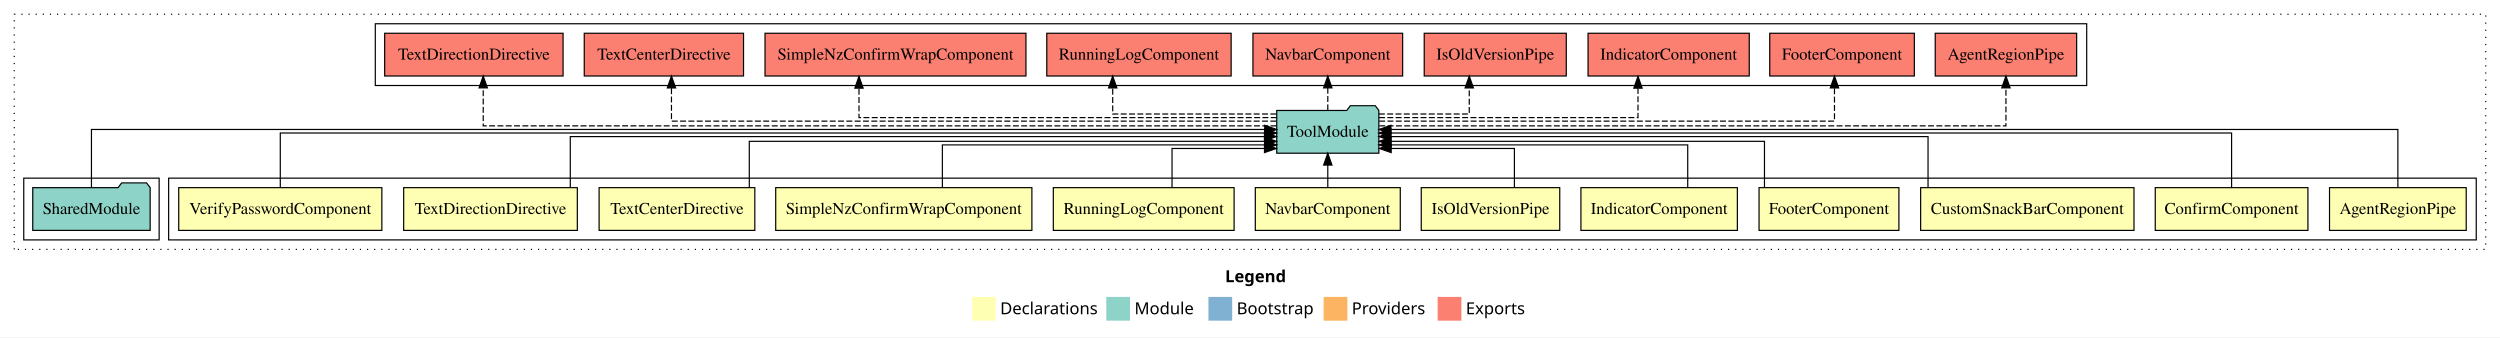
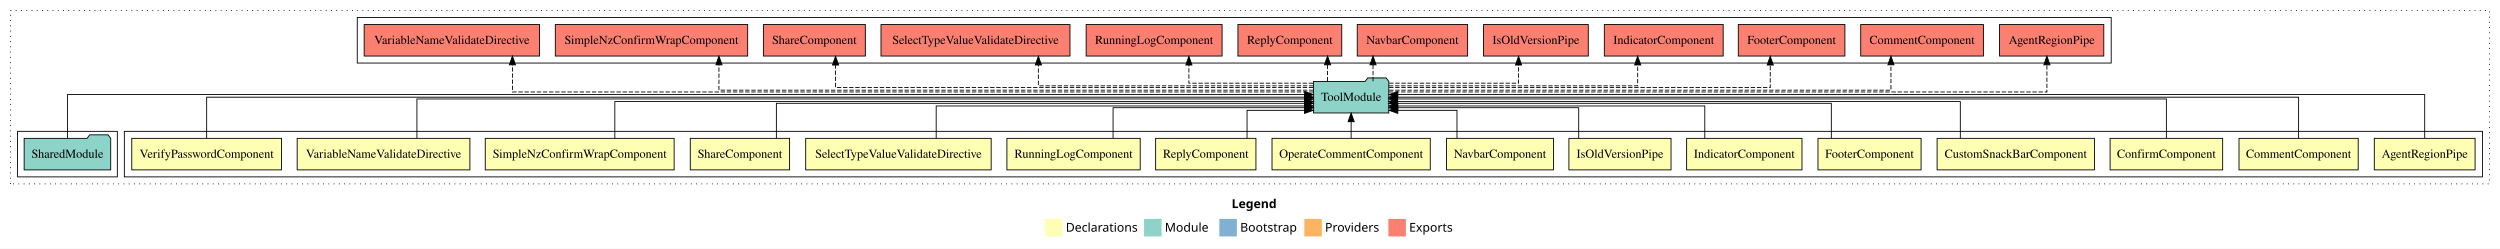
- <svg xmlns="http://www.w3.org/2000/svg" width="2105pt" height="284pt" viewBox="0.00 0.00 2105.00 284.00">
+ <svg xmlns="http://www.w3.org/2000/svg" width="2855pt" height="284pt" viewBox="0.00 0.00 2855.00 284.00">
  <g id="graph0" class="graph" transform="scale(1 1) rotate(0) translate(4 280)">
-     <polygon fill="#ffffff" stroke="transparent" points="-4,4 -4,-280 2101,-280 2101,4 -4,4" />
-     <text text-anchor="start" x="1027.509" y="-42.4" font-family="sans-serif" font-weight="bold" font-size="14.00" fill="#000000">Legend</text>
-     <polygon fill="#ffffb3" stroke="transparent" points="814.5,-10 814.5,-30 834.5,-30 834.5,-10 814.5,-10" />
-     <text text-anchor="start" x="838.129" y="-15.4" font-family="sans-serif" font-size="14.00" fill="#000000">  Declarations</text>
-     <polygon fill="#8dd3c7" stroke="transparent" points="927.5,-10 927.5,-30 947.5,-30 947.5,-10 927.5,-10" />
-     <text text-anchor="start" x="951.225" y="-15.4" font-family="sans-serif" font-size="14.00" fill="#000000">  Module</text>
-     <polygon fill="#80b1d3" stroke="transparent" points="1013.5,-10 1013.5,-30 1033.5,-30 1033.5,-10 1013.5,-10" />
-     <text text-anchor="start" x="1037.281" y="-15.4" font-family="sans-serif" font-size="14.00" fill="#000000">  Bootstrap</text>
-     <polygon fill="#fdb462" stroke="transparent" points="1110.5,-10 1110.5,-30 1130.5,-30 1130.5,-10 1110.5,-10" />
-     <text text-anchor="start" x="1134.173" y="-15.4" font-family="sans-serif" font-size="14.00" fill="#000000">  Providers</text>
-     <polygon fill="#fb8072" stroke="transparent" points="1206.5,-10 1206.5,-30 1226.5,-30 1226.5,-10 1206.5,-10" />
-     <text text-anchor="start" x="1230.226" y="-15.4" font-family="sans-serif" font-size="14.00" fill="#000000">  Exports</text>
+     <polygon fill="#ffffff" stroke="transparent" points="-4,4 -4,-280 2851,-280 2851,4 -4,4" />
+     <text text-anchor="start" x="1402.509" y="-42.4" font-family="sans-serif" font-weight="bold" font-size="14.00" fill="#000000">Legend</text>
+     <polygon fill="#ffffb3" stroke="transparent" points="1189.5,-10 1189.5,-30 1209.5,-30 1209.5,-10 1189.5,-10" />
+     <text text-anchor="start" x="1213.129" y="-15.4" font-family="sans-serif" font-size="14.00" fill="#000000">  Declarations</text>
+     <polygon fill="#8dd3c7" stroke="transparent" points="1302.5,-10 1302.5,-30 1322.5,-30 1322.5,-10 1302.5,-10" />
+     <text text-anchor="start" x="1326.225" y="-15.4" font-family="sans-serif" font-size="14.00" fill="#000000">  Module</text>
+     <polygon fill="#80b1d3" stroke="transparent" points="1388.5,-10 1388.5,-30 1408.5,-30 1408.5,-10 1388.5,-10" />
+     <text text-anchor="start" x="1412.281" y="-15.4" font-family="sans-serif" font-size="14.00" fill="#000000">  Bootstrap</text>
+     <polygon fill="#fdb462" stroke="transparent" points="1485.5,-10 1485.5,-30 1505.5,-30 1505.5,-10 1485.5,-10" />
+     <text text-anchor="start" x="1509.173" y="-15.4" font-family="sans-serif" font-size="14.00" fill="#000000">  Providers</text>
+     <polygon fill="#fb8072" stroke="transparent" points="1581.5,-10 1581.5,-30 1601.5,-30 1601.5,-10 1581.5,-10" />
+     <text text-anchor="start" x="1605.226" y="-15.4" font-family="sans-serif" font-size="14.00" fill="#000000">  Exports</text>
    <g id="clust1" class="cluster">
-       <polygon fill="none" stroke="#000000" stroke-dasharray="1,5" points="8,-70 8,-268 2089,-268 2089,-70 8,-70" />
+       <polygon fill="none" stroke="#000000" stroke-dasharray="1,5" points="8,-70 8,-268 2839,-268 2839,-70 8,-70" />
    </g>
    <g id="clust2" class="cluster">
-       <polygon fill="none" stroke="#000000" points="138,-78 138,-130 2081,-130 2081,-78 138,-78" />
-     </g>
-     <g id="clust15" class="cluster">
+       <polygon fill="none" stroke="#000000" points="138,-78 138,-130 2831,-130 2831,-78 138,-78" />
+     </g>
+     <g id="clust19" class="cluster">
      <polygon fill="none" stroke="#000000" points="16,-78 16,-130 130,-130 130,-78 16,-78" />
    </g>
-     <g id="clust16" class="cluster">
-       <polygon fill="none" stroke="#000000" points="312,-208 312,-260 1753,-260 1753,-208 312,-208" />
+     <g id="clust20" class="cluster">
+       <polygon fill="none" stroke="#000000" points="404,-208 404,-260 2407,-260 2407,-208 404,-208" />
    </g>
    <g id="node1" class="node">
-       <polygon fill="#ffffb3" stroke="#000000" points="2072.542,-122 1957.458,-122 1957.458,-86 2072.542,-86 2072.542,-122" />
-       <text text-anchor="middle" x="2015" y="-99.8" font-family="Times,serif" font-size="14.00" fill="#000000">AgentRegionPipe</text>
+       <polygon fill="#ffffb3" stroke="#000000" points="2822.542,-122 2707.458,-122 2707.458,-86 2822.542,-86 2822.542,-122" />
+       <text text-anchor="middle" x="2765" y="-99.8" font-family="Times,serif" font-size="14.00" fill="#000000">AgentRegionPipe</text>
+     </g>
+     <g id="node17" class="node">
+       <polygon fill="#8dd3c7" stroke="#000000" points="1581.993,-187 1578.993,-191 1557.993,-191 1554.993,-187 1496.007,-187 1496.007,-151 1581.993,-151 1581.993,-187" />
+       <text text-anchor="middle" x="1539" y="-164.8" font-family="Times,serif" font-size="14.00" fill="#000000">ToolModule</text>
+     </g>
+     <g id="edge1" class="edge">
+       <path fill="none" stroke="#000000" d="M2765,-122.223C2765,-142.365 2765,-172 2765,-172 2765,-172 1592.274,-172 1592.274,-172" />
+       <polygon fill="#000000" stroke="#000000" points="1592.274,-168.5 1582.274,-172 1592.274,-175.5 1592.274,-168.5" />
+     </g>
+     <g id="node2" class="node">
+       <polygon fill="#ffffb3" stroke="#000000" points="2689.056,-122 2552.944,-122 2552.944,-86 2689.056,-86 2689.056,-122" />
+       <text text-anchor="middle" x="2621" y="-99.8" font-family="Times,serif" font-size="14.00" fill="#000000">CommentComponent</text>
+     </g>
+     <g id="edge2" class="edge">
+       <path fill="none" stroke="#000000" d="M2621,-122.106C2621,-141.339 2621,-169 2621,-169 2621,-169 1592.083,-169 1592.083,-169" />
+       <polygon fill="#000000" stroke="#000000" points="1592.083,-165.5 1582.083,-169 1592.083,-172.5 1592.083,-165.5" />
+     </g>
+     <g id="node3" class="node">
+       <polygon fill="#ffffb3" stroke="#000000" points="2534.272,-122 2405.728,-122 2405.728,-86 2534.272,-86 2534.272,-122" />
+       <text text-anchor="middle" x="2470" y="-99.8" font-family="Times,serif" font-size="14.00" fill="#000000">ConfirmComponent</text>
+     </g>
+     <g id="edge3" class="edge">
+       <path fill="none" stroke="#000000" d="M2470,-122.222C2470,-140.828 2470,-167 2470,-167 2470,-167 1592.037,-167 1592.037,-167" />
+       <polygon fill="#000000" stroke="#000000" points="1592.037,-163.5 1582.037,-167 1592.037,-170.5 1592.037,-163.5" />
+     </g>
+     <g id="node4" class="node">
+       <polygon fill="#ffffb3" stroke="#000000" points="2387.819,-122 2208.181,-122 2208.181,-86 2387.819,-86 2387.819,-122" />
+       <text text-anchor="middle" x="2298" y="-99.8" font-family="Times,serif" font-size="14.00" fill="#000000">CustomSnackBarComponent</text>
+     </g>
+     <g id="edge4" class="edge">
+       <path fill="none" stroke="#000000" d="M2234.684,-122.002C2234.684,-139.675 2234.684,-164 2234.684,-164 2234.684,-164 1591.993,-164 1591.993,-164" />
+       <polygon fill="#000000" stroke="#000000" points="1591.993,-160.5 1581.993,-164 1591.993,-167.5 1591.993,-160.5" />
+     </g>
+     <g id="node5" class="node">
+       <polygon fill="#ffffb3" stroke="#000000" points="2189.881,-122 2072.119,-122 2072.119,-86 2189.881,-86 2189.881,-122" />
+       <text text-anchor="middle" x="2131" y="-99.8" font-family="Times,serif" font-size="14.00" fill="#000000">FooterComponent</text>
+     </g>
+     <g id="edge5" class="edge">
+       <path fill="none" stroke="#000000" d="M2087.375,-122.034C2087.375,-139.06 2087.375,-162 2087.375,-162 2087.375,-162 1592.03,-162 1592.03,-162" />
+       <polygon fill="#000000" stroke="#000000" points="1592.03,-158.5 1582.03,-162 1592.03,-165.5 1592.03,-158.5" />
+     </g>
+     <g id="node6" class="node">
+       <polygon fill="#ffffb3" stroke="#000000" points="2053.864,-122 1922.136,-122 1922.136,-86 2053.864,-86 2053.864,-122" />
+       <text text-anchor="middle" x="1988" y="-99.8" font-family="Times,serif" font-size="14.00" fill="#000000">IndicatorComponent</text>
+     </g>
+     <g id="edge6" class="edge">
+       <path fill="none" stroke="#000000" d="M1942.875,-122.009C1942.875,-138.049 1942.875,-159 1942.875,-159 1942.875,-159 1592.222,-159 1592.222,-159" />
+       <polygon fill="#000000" stroke="#000000" points="1592.222,-155.5 1582.222,-159 1592.222,-162.5 1592.222,-155.5" />
+     </g>
+     <g id="node7" class="node">
+       <polygon fill="#ffffb3" stroke="#000000" points="1904.308,-122 1787.692,-122 1787.692,-86 1904.308,-86 1904.308,-122" />
+       <text text-anchor="middle" x="1846" y="-99.8" font-family="Times,serif" font-size="14.00" fill="#000000">IsOldVersionPipe</text>
+     </g>
+     <g id="edge7" class="edge">
+       <path fill="none" stroke="#000000" d="M1798.875,-122.24C1798.875,-137.571 1798.875,-157 1798.875,-157 1798.875,-157 1592.205,-157 1592.205,-157" />
+       <polygon fill="#000000" stroke="#000000" points="1592.205,-153.5 1582.205,-157 1592.205,-160.5 1592.205,-153.5" />
+     </g>
+     <g id="node8" class="node">
+       <polygon fill="#ffffb3" stroke="#000000" points="1770.03,-122 1647.97,-122 1647.97,-86 1770.03,-86 1770.03,-122" />
+       <text text-anchor="middle" x="1709" y="-99.8" font-family="Times,serif" font-size="14.00" fill="#000000">NavbarComponent</text>
+     </g>
+     <g id="edge8" class="edge">
+       <path fill="none" stroke="#000000" d="M1659.875,-122.051C1659.875,-136.373 1659.875,-154 1659.875,-154 1659.875,-154 1592.297,-154 1592.297,-154" />
+       <polygon fill="#000000" stroke="#000000" points="1592.297,-150.5 1582.297,-154 1592.297,-157.5 1592.297,-150.5" />
+     </g>
+     <g id="node9" class="node">
+       <polygon fill="#ffffb3" stroke="#000000" points="1629.357,-122 1448.643,-122 1448.643,-86 1629.357,-86 1629.357,-122" />
+       <text text-anchor="middle" x="1539" y="-99.8" font-family="Times,serif" font-size="14.00" fill="#000000">OperateCommentComponent</text>
+     </g>
+     <g id="edge9" class="edge">
+       <path fill="none" stroke="#000000" d="M1539,-122.106C1539,-122.106 1539,-140.991 1539,-140.991" />
+       <polygon fill="#000000" stroke="#000000" points="1535.5,-140.991 1539,-150.991 1542.5,-140.991 1535.5,-140.991" />
+     </g>
+     <g id="node10" class="node">
+       <polygon fill="#ffffb3" stroke="#000000" points="1430.274,-122 1315.726,-122 1315.726,-86 1430.274,-86 1430.274,-122" />
+       <text text-anchor="middle" x="1373" y="-99.8" font-family="Times,serif" font-size="14.00" fill="#000000">ReplyComponent</text>
+     </g>
+     <g id="edge10" class="edge">
+       <path fill="none" stroke="#000000" d="M1420.125,-122.051C1420.125,-136.373 1420.125,-154 1420.125,-154 1420.125,-154 1485.747,-154 1485.747,-154" />
+       <polygon fill="#000000" stroke="#000000" points="1485.747,-157.5 1495.747,-154 1485.747,-150.5 1485.747,-157.5" />
+     </g>
+     <g id="node11" class="node">
+       <polygon fill="#ffffb3" stroke="#000000" points="1298.112,-122 1145.888,-122 1145.888,-86 1298.112,-86 1298.112,-122" />
+       <text text-anchor="middle" x="1222" y="-99.8" font-family="Times,serif" font-size="14.00" fill="#000000">RunningLogComponent</text>
+     </g>
+     <g id="edge11" class="edge">
+       <path fill="none" stroke="#000000" d="M1267.125,-122.24C1267.125,-137.571 1267.125,-157 1267.125,-157 1267.125,-157 1485.921,-157 1485.921,-157" />
+       <polygon fill="#000000" stroke="#000000" points="1485.921,-160.5 1495.921,-157 1485.921,-153.5 1485.921,-160.5" />
+     </g>
+     <g id="node12" class="node">
+       <polygon fill="#ffffb3" stroke="#000000" points="1127.906,-122 916.094,-122 916.094,-86 1127.906,-86 1127.906,-122" />
+       <text text-anchor="middle" x="1022" y="-99.8" font-family="Times,serif" font-size="14.00" fill="#000000">SelectTypeValueValidateDirective</text>
+     </g>
+     <g id="edge12" class="edge">
+       <path fill="none" stroke="#000000" d="M1065.125,-122.009C1065.125,-138.049 1065.125,-159 1065.125,-159 1065.125,-159 1485.69,-159 1485.69,-159" />
+       <polygon fill="#000000" stroke="#000000" points="1485.691,-162.5 1495.69,-159 1485.69,-155.5 1485.691,-162.5" />
    </g>
    <g id="node13" class="node">
-       <polygon fill="#8dd3c7" stroke="#000000" points="1156.993,-187 1153.993,-191 1132.993,-191 1129.993,-187 1071.007,-187 1071.007,-151 1156.993,-151 1156.993,-187" />
-       <text text-anchor="middle" x="1114" y="-164.8" font-family="Times,serif" font-size="14.00" fill="#000000">ToolModule</text>
-     </g>
-     <g id="edge1" class="edge">
-       <path fill="none" stroke="#000000" d="M2015,-122.308C2015,-142.145 2015,-171 2015,-171 2015,-171 1167.154,-171 1167.154,-171" />
-       <polygon fill="#000000" stroke="#000000" points="1167.154,-167.5 1157.154,-171 1167.153,-174.5 1167.154,-167.5" />
-     </g>
-     <g id="node2" class="node">
-       <polygon fill="#ffffb3" stroke="#000000" points="1939.272,-122 1810.728,-122 1810.728,-86 1939.272,-86 1939.272,-122" />
-       <text text-anchor="middle" x="1875" y="-99.8" font-family="Times,serif" font-size="14.00" fill="#000000">ConfirmComponent</text>
-     </g>
-     <g id="edge2" class="edge">
-       <path fill="none" stroke="#000000" d="M1875,-122.169C1875,-141.09 1875,-168 1875,-168 1875,-168 1167.095,-168 1167.095,-168" />
-       <polygon fill="#000000" stroke="#000000" points="1167.095,-164.5 1157.095,-168 1167.095,-171.5 1167.095,-164.5" />
-     </g>
-     <g id="node3" class="node">
-       <polygon fill="#ffffb3" stroke="#000000" points="1792.819,-122 1613.181,-122 1613.181,-86 1792.819,-86 1792.819,-122" />
-       <text text-anchor="middle" x="1703" y="-99.8" font-family="Times,serif" font-size="14.00" fill="#000000">CustomSnackBarComponent</text>
-     </g>
-     <g id="edge3" class="edge">
-       <path fill="none" stroke="#000000" d="M1619.41,-122.302C1619.41,-140.27 1619.41,-165 1619.41,-165 1619.41,-165 1167.091,-165 1167.091,-165" />
-       <polygon fill="#000000" stroke="#000000" points="1167.091,-161.5 1157.091,-165 1167.091,-168.5 1167.091,-161.5" />
-     </g>
-     <g id="node4" class="node">
-       <polygon fill="#ffffb3" stroke="#000000" points="1594.881,-122 1477.119,-122 1477.119,-86 1594.881,-86 1594.881,-122" />
-       <text text-anchor="middle" x="1536" y="-99.8" font-family="Times,serif" font-size="14.00" fill="#000000">FooterComponent</text>
-     </g>
-     <g id="edge4" class="edge">
-       <path fill="none" stroke="#000000" d="M1481.685,-122.035C1481.685,-138.734 1481.685,-161 1481.685,-161 1481.685,-161 1167.259,-161 1167.259,-161" />
-       <polygon fill="#000000" stroke="#000000" points="1167.259,-157.5 1157.259,-161 1167.259,-164.5 1167.259,-157.5" />
-     </g>
-     <g id="node5" class="node">
-       <polygon fill="#ffffb3" stroke="#000000" points="1458.864,-122 1327.136,-122 1327.136,-86 1458.864,-86 1458.864,-122" />
-       <text text-anchor="middle" x="1393" y="-99.8" font-family="Times,serif" font-size="14.00" fill="#000000">IndicatorComponent</text>
-     </g>
-     <g id="edge5" class="edge">
-       <path fill="none" stroke="#000000" d="M1417.061,-122.282C1417.061,-137.948 1417.061,-158 1417.061,-158 1417.061,-158 1167.099,-158 1167.099,-158" />
-       <polygon fill="#000000" stroke="#000000" points="1167.099,-154.5 1157.099,-158 1167.099,-161.5 1167.099,-154.5" />
-     </g>
-     <g id="node6" class="node">
-       <polygon fill="#ffffb3" stroke="#000000" points="1309.308,-122 1192.692,-122 1192.692,-86 1309.308,-86 1309.308,-122" />
-       <text text-anchor="middle" x="1251" y="-99.8" font-family="Times,serif" font-size="14.00" fill="#000000">IsOldVersionPipe</text>
-     </g>
-     <g id="edge6" class="edge">
-       <path fill="none" stroke="#000000" d="M1271.134,-122.124C1271.134,-136.783 1271.134,-155 1271.134,-155 1271.134,-155 1167.354,-155 1167.354,-155" />
-       <polygon fill="#000000" stroke="#000000" points="1167.354,-151.5 1157.354,-155 1167.354,-158.5 1167.354,-151.5" />
-     </g>
-     <g id="node7" class="node">
-       <polygon fill="#ffffb3" stroke="#000000" points="1175.03,-122 1052.97,-122 1052.97,-86 1175.03,-86 1175.03,-122" />
-       <text text-anchor="middle" x="1114" y="-99.8" font-family="Times,serif" font-size="14.00" fill="#000000">NavbarComponent</text>
-     </g>
-     <g id="edge7" class="edge">
-       <path fill="none" stroke="#000000" d="M1114,-122.106C1114,-122.106 1114,-140.991 1114,-140.991" />
-       <polygon fill="#000000" stroke="#000000" points="1110.5,-140.991 1114,-150.991 1117.5,-140.991 1110.5,-140.991" />
-     </g>
-     <g id="node8" class="node">
-       <polygon fill="#ffffb3" stroke="#000000" points="1035.112,-122 882.888,-122 882.888,-86 1035.112,-86 1035.112,-122" />
-       <text text-anchor="middle" x="959" y="-99.8" font-family="Times,serif" font-size="14.00" fill="#000000">RunningLogComponent</text>
-     </g>
-     <g id="edge8" class="edge">
-       <path fill="none" stroke="#000000" d="M982.852,-122.124C982.852,-136.783 982.852,-155 982.852,-155 982.852,-155 1060.694,-155 1060.694,-155" />
-       <polygon fill="#000000" stroke="#000000" points="1060.694,-158.5 1070.694,-155 1060.694,-151.5 1060.694,-158.5" />
-     </g>
-     <g id="node9" class="node">
-       <polygon fill="#ffffb3" stroke="#000000" points="864.851,-122 649.149,-122 649.149,-86 864.851,-86 864.851,-122" />
-       <text text-anchor="middle" x="757" y="-99.8" font-family="Times,serif" font-size="14.00" fill="#000000">SimpleNzConfirmWrapComponent</text>
-     </g>
-     <g id="edge9" class="edge">
-       <path fill="none" stroke="#000000" d="M789.475,-122.282C789.475,-137.948 789.475,-158 789.475,-158 789.475,-158 1060.906,-158 1060.906,-158" />
-       <polygon fill="#000000" stroke="#000000" points="1060.906,-161.5 1070.906,-158 1060.906,-154.5 1060.906,-161.5" />
-     </g>
-     <g id="node10" class="node">
-       <polygon fill="#ffffb3" stroke="#000000" points="631.558,-122 500.442,-122 500.442,-86 631.558,-86 631.558,-122" />
-       <text text-anchor="middle" x="566" y="-99.8" font-family="Times,serif" font-size="14.00" fill="#000000">TextCenterDirective</text>
-     </g>
-     <g id="edge10" class="edge">
-       <path fill="none" stroke="#000000" d="M626.904,-122.035C626.904,-138.734 626.904,-161 626.904,-161 626.904,-161 1060.774,-161 1060.774,-161" />
-       <polygon fill="#000000" stroke="#000000" points="1060.774,-164.5 1070.774,-161 1060.773,-157.5 1060.774,-164.5" />
-     </g>
-     <g id="node11" class="node">
-       <polygon fill="#ffffb3" stroke="#000000" points="482.109,-122 335.891,-122 335.891,-86 482.109,-86 482.109,-122" />
-       <text text-anchor="middle" x="409" y="-99.8" font-family="Times,serif" font-size="14.00" fill="#000000">TextDirectionDirective</text>
-     </g>
-     <g id="edge11" class="edge">
-       <path fill="none" stroke="#000000" d="M476.179,-122.302C476.179,-140.27 476.179,-165 476.179,-165 476.179,-165 1060.661,-165 1060.661,-165" />
-       <polygon fill="#000000" stroke="#000000" points="1060.661,-168.5 1070.661,-165 1060.661,-161.5 1060.661,-168.5" />
-     </g>
-     <g id="node12" class="node">
+       <polygon fill="#ffffb3" stroke="#000000" points="897.705,-122 784.295,-122 784.295,-86 897.705,-86 897.705,-122" />
+       <text text-anchor="middle" x="841" y="-99.8" font-family="Times,serif" font-size="14.00" fill="#000000">ShareComponent</text>
+     </g>
+     <g id="edge13" class="edge">
+       <path fill="none" stroke="#000000" d="M882.625,-122.034C882.625,-139.06 882.625,-162 882.625,-162 882.625,-162 1485.933,-162 1485.933,-162" />
+       <polygon fill="#000000" stroke="#000000" points="1485.933,-165.5 1495.933,-162 1485.933,-158.5 1485.933,-165.5" />
+     </g>
+     <g id="node14" class="node">
+       <polygon fill="#ffffb3" stroke="#000000" points="765.851,-122 550.149,-122 550.149,-86 765.851,-86 765.851,-122" />
+       <text text-anchor="middle" x="658" y="-99.8" font-family="Times,serif" font-size="14.00" fill="#000000">SimpleNzConfirmWrapComponent</text>
+     </g>
+     <g id="edge14" class="edge">
+       <path fill="none" stroke="#000000" d="M698.125,-122.002C698.125,-139.675 698.125,-164 698.125,-164 698.125,-164 1485.854,-164 1485.854,-164" />
+       <polygon fill="#000000" stroke="#000000" points="1485.854,-167.5 1495.854,-164 1485.854,-160.5 1485.854,-167.5" />
+     </g>
+     <g id="node15" class="node">
+       <polygon fill="#ffffb3" stroke="#000000" points="532.624,-122 335.376,-122 335.376,-86 532.624,-86 532.624,-122" />
+       <text text-anchor="middle" x="434" y="-99.8" font-family="Times,serif" font-size="14.00" fill="#000000">VariableNameValidateDirective</text>
+     </g>
+     <g id="edge15" class="edge">
+       <path fill="none" stroke="#000000" d="M472.125,-122.222C472.125,-140.828 472.125,-167 472.125,-167 472.125,-167 1485.856,-167 1485.856,-167" />
+       <polygon fill="#000000" stroke="#000000" points="1485.856,-170.5 1495.856,-167 1485.856,-163.5 1485.856,-170.5" />
+     </g>
+     <g id="node16" class="node">
      <polygon fill="#ffffb3" stroke="#000000" points="317.52,-122 146.48,-122 146.48,-86 317.52,-86 317.52,-122" />
      <text text-anchor="middle" x="232" y="-99.8" font-family="Times,serif" font-size="14.00" fill="#000000">VerifyPasswordComponent</text>
    </g>
-     <g id="edge12" class="edge">
-       <path fill="none" stroke="#000000" d="M232,-122.169C232,-141.09 232,-168 232,-168 232,-168 1060.862,-168 1060.862,-168" />
-       <polygon fill="#000000" stroke="#000000" points="1060.862,-171.5 1070.862,-168 1060.862,-164.5 1060.862,-171.5" />
-     </g>
-     <g id="node15" class="node">
-       <polygon fill="#fb8072" stroke="#000000" points="1744.541,-252 1625.459,-252 1625.459,-216 1744.541,-216 1744.541,-252" />
-       <text text-anchor="middle" x="1685" y="-229.8" font-family="Times,serif" font-size="14.00" fill="#000000">AgentRegionPipe </text>
-     </g>
-     <g id="edge14" class="edge">
-       <path fill="none" stroke="#000000" stroke-dasharray="5,2" d="M1157.387,-174C1290.638,-174 1685,-174 1685,-174 1685,-174 1685,-205.998 1685,-205.998" />
-       <polygon fill="#000000" stroke="#000000" points="1681.5,-205.998 1685,-215.998 1688.5,-205.998 1681.5,-205.998" />
-     </g>
-     <g id="node16" class="node">
-       <polygon fill="#fb8072" stroke="#000000" points="1607.881,-252 1486.119,-252 1486.119,-216 1607.881,-216 1607.881,-252" />
-       <text text-anchor="middle" x="1547" y="-229.8" font-family="Times,serif" font-size="14.00" fill="#000000">FooterComponent </text>
-     </g>
-     <g id="edge15" class="edge">
-       <path fill="none" stroke="#000000" stroke-dasharray="5,2" d="M1157.255,-178C1265.715,-178 1540.625,-178 1540.625,-178 1540.625,-178 1540.625,-205.973 1540.625,-205.973" />
-       <polygon fill="#000000" stroke="#000000" points="1537.125,-205.973 1540.625,-215.973 1544.125,-205.973 1537.125,-205.973" />
-     </g>
-     <g id="node17" class="node">
-       <polygon fill="#fb8072" stroke="#000000" points="1468.864,-252 1333.136,-252 1333.136,-216 1468.864,-216 1468.864,-252" />
-       <text text-anchor="middle" x="1401" y="-229.8" font-family="Times,serif" font-size="14.00" fill="#000000">IndicatorComponent </text>
-     </g>
    <g id="edge16" class="edge">
-       <path fill="none" stroke="#000000" stroke-dasharray="5,2" d="M1157.13,-181C1231.315,-181 1375.189,-181 1375.189,-181 1375.189,-181 1375.189,-205.76 1375.189,-205.76" />
-       <polygon fill="#000000" stroke="#000000" points="1371.689,-205.76 1375.189,-215.76 1378.689,-205.76 1371.689,-205.76" />
+       <path fill="none" stroke="#000000" d="M232,-122.106C232,-141.339 232,-169 232,-169 232,-169 1485.886,-169 1485.886,-169" />
+       <polygon fill="#000000" stroke="#000000" points="1485.886,-172.5 1495.886,-169 1485.886,-165.5 1485.886,-172.5" />
+     </g>
+     <g id="node19" class="node">
+       <polygon fill="#fb8072" stroke="#000000" points="2398.541,-252 2279.459,-252 2279.459,-216 2398.541,-216 2398.541,-252" />
+       <text text-anchor="middle" x="2339" y="-229.8" font-family="Times,serif" font-size="14.00" fill="#000000">AgentRegionPipe </text>
+     </g>
+     <g id="edge18" class="edge">
+       <path fill="none" stroke="#000000" stroke-dasharray="5,2" d="M1582.001,-175C1747.426,-175 2333.569,-175 2333.569,-175 2333.569,-175 2333.569,-205.977 2333.569,-205.977" />
+       <polygon fill="#000000" stroke="#000000" points="2330.069,-205.977 2333.569,-215.977 2337.069,-205.977 2330.069,-205.977" />
+     </g>
+     <g id="node20" class="node">
+       <polygon fill="#fb8072" stroke="#000000" points="2261.055,-252 2120.945,-252 2120.945,-216 2261.055,-216 2261.055,-252" />
+       <text text-anchor="middle" x="2191" y="-229.8" font-family="Times,serif" font-size="14.00" fill="#000000">CommentComponent </text>
+     </g>
+     <g id="edge19" class="edge">
+       <path fill="none" stroke="#000000" stroke-dasharray="5,2" d="M1582.348,-177C1722.667,-177 2155.456,-177 2155.456,-177 2155.456,-177 2155.456,-205.965 2155.456,-205.965" />
+       <polygon fill="#000000" stroke="#000000" points="2151.956,-205.965 2155.456,-215.965 2158.956,-205.965 2151.956,-205.965" />
+     </g>
+     <g id="node21" class="node">
+       <polygon fill="#fb8072" stroke="#000000" points="2102.881,-252 1981.119,-252 1981.119,-216 2102.881,-216 2102.881,-252" />
+       <text text-anchor="middle" x="2042" y="-229.8" font-family="Times,serif" font-size="14.00" fill="#000000">FooterComponent </text>
+     </g>
+     <g id="edge20" class="edge">
+       <path fill="none" stroke="#000000" stroke-dasharray="5,2" d="M1582.319,-180C1700.135,-180 2017.621,-180 2017.621,-180 2017.621,-180 2017.621,-205.718 2017.621,-205.718" />
+       <polygon fill="#000000" stroke="#000000" points="2014.121,-205.718 2017.621,-215.718 2021.121,-205.718 2014.121,-205.718" />
+     </g>
+     <g id="node22" class="node">
+       <polygon fill="#fb8072" stroke="#000000" points="1963.864,-252 1828.136,-252 1828.136,-216 1963.864,-216 1963.864,-252" />
+       <text text-anchor="middle" x="1896" y="-229.8" font-family="Times,serif" font-size="14.00" fill="#000000">IndicatorComponent </text>
+     </g>
+     <g id="edge21" class="edge">
+       <path fill="none" stroke="#000000" stroke-dasharray="5,2" d="M1582.117,-182C1670.976,-182 1866.236,-182 1866.236,-182 1866.236,-182 1866.236,-205.813 1866.236,-205.813" />
+       <polygon fill="#000000" stroke="#000000" points="1862.736,-205.813 1866.236,-215.813 1869.736,-205.813 1862.736,-205.813" />
+     </g>
+     <g id="node23" class="node">
+       <polygon fill="#fb8072" stroke="#000000" points="1809.807,-252 1690.193,-252 1690.193,-216 1809.807,-216 1809.807,-252" />
+       <text text-anchor="middle" x="1750" y="-229.8" font-family="Times,serif" font-size="14.00" fill="#000000">IsOldVersionPipe </text>
+     </g>
+     <g id="edge22" class="edge">
+       <path fill="none" stroke="#000000" stroke-dasharray="5,2" d="M1582.382,-185C1638.788,-185 1730.18,-185 1730.18,-185 1730.18,-185 1730.18,-205.754 1730.18,-205.754" />
+       <polygon fill="#000000" stroke="#000000" points="1726.68,-205.754 1730.18,-215.754 1733.68,-205.754 1726.68,-205.754" />
+     </g>
+     <g id="node24" class="node">
+       <polygon fill="#fb8072" stroke="#000000" points="1672.029,-252 1545.971,-252 1545.971,-216 1672.029,-216 1672.029,-252" />
+       <text text-anchor="middle" x="1609" y="-229.8" font-family="Times,serif" font-size="14.00" fill="#000000">NavbarComponent </text>
+     </g>
+     <g id="edge23" class="edge">
+       <path fill="none" stroke="#000000" stroke-dasharray="5,2" d="M1563.991,-187.106C1563.991,-187.106 1563.991,-205.991 1563.991,-205.991" />
+       <polygon fill="#000000" stroke="#000000" points="1560.491,-205.991 1563.991,-215.991 1567.491,-205.991 1560.491,-205.991" />
+     </g>
+     <g id="node25" class="node">
+       <polygon fill="#fb8072" stroke="#000000" points="1528.274,-252 1409.726,-252 1409.726,-216 1528.274,-216 1528.274,-252" />
+       <text text-anchor="middle" x="1469" y="-229.8" font-family="Times,serif" font-size="14.00" fill="#000000">ReplyComponent </text>
+     </g>
+     <g id="edge24" class="edge">
+       <path fill="none" stroke="#000000" stroke-dasharray="5,2" d="M1512.07,-187.106C1512.07,-187.106 1512.07,-205.991 1512.07,-205.991" />
+       <polygon fill="#000000" stroke="#000000" points="1508.57,-205.991 1512.07,-215.991 1515.57,-205.991 1508.57,-205.991" />
+     </g>
+     <g id="node26" class="node">
+       <polygon fill="#fb8072" stroke="#000000" points="1391.613,-252 1236.387,-252 1236.387,-216 1391.613,-216 1391.613,-252" />
+       <text text-anchor="middle" x="1314" y="-229.8" font-family="Times,serif" font-size="14.00" fill="#000000">RunningLogComponent </text>
+     </g>
+     <g id="edge25" class="edge">
+       <path fill="none" stroke="#000000" stroke-dasharray="5,2" d="M1495.558,-185C1440.791,-185 1353.709,-185 1353.709,-185 1353.709,-185 1353.709,-205.754 1353.709,-205.754" />
+       <polygon fill="#000000" stroke="#000000" points="1350.21,-205.754 1353.709,-215.754 1357.21,-205.754 1350.21,-205.754" />
+     </g>
+     <g id="node27" class="node">
+       <polygon fill="#fb8072" stroke="#000000" points="1217.907,-252 1002.093,-252 1002.093,-216 1217.907,-216 1217.907,-252" />
+       <text text-anchor="middle" x="1110" y="-229.8" font-family="Times,serif" font-size="14.00" fill="#000000">SelectTypeValueValidateDirective </text>
+     </g>
+     <g id="edge26" class="edge">
+       <path fill="none" stroke="#000000" stroke-dasharray="5,2" d="M1495.916,-182C1400.918,-182 1181.823,-182 1181.823,-182 1181.823,-182 1181.823,-205.813 1181.823,-205.813" />
+       <polygon fill="#000000" stroke="#000000" points="1178.324,-205.813 1181.823,-215.813 1185.324,-205.813 1178.324,-205.813" />
+     </g>
+     <g id="node28" class="node">
+       <polygon fill="#fb8072" stroke="#000000" points="984.205,-252 867.795,-252 867.795,-216 984.205,-216 984.205,-252" />
+       <text text-anchor="middle" x="926" y="-229.8" font-family="Times,serif" font-size="14.00" fill="#000000">ShareComponent </text>
+     </g>
+     <g id="edge27" class="edge">
+       <path fill="none" stroke="#000000" stroke-dasharray="5,2" d="M1495.704,-180C1359.728,-180 950.2,-180 950.2,-180 950.2,-180 950.2,-205.718 950.2,-205.718" />
+       <polygon fill="#000000" stroke="#000000" points="946.7,-205.718 950.2,-215.718 953.7,-205.718 946.7,-205.718" />
+     </g>
+     <g id="node29" class="node">
+       <polygon fill="#fb8072" stroke="#000000" points="849.852,-252 630.148,-252 630.148,-216 849.852,-216 849.852,-252" />
+       <text text-anchor="middle" x="740" y="-229.8" font-family="Times,serif" font-size="14.00" fill="#000000">SimpleNzConfirmWrapComponent </text>
+     </g>
+     <g id="edge28" class="edge">
+       <path fill="none" stroke="#000000" stroke-dasharray="5,2" d="M1496,-177C1340.575,-177 817.037,-177 817.037,-177 817.037,-177 817.037,-205.965 817.037,-205.965" />
+       <polygon fill="#000000" stroke="#000000" points="813.537,-205.965 817.037,-215.965 820.537,-205.965 813.537,-205.965" />
+     </g>
+     <g id="node30" class="node">
+       <polygon fill="#fb8072" stroke="#000000" points="612.124,-252 411.876,-252 411.876,-216 612.124,-216 612.124,-252" />
+       <text text-anchor="middle" x="512" y="-229.8" font-family="Times,serif" font-size="14.00" fill="#000000">VariableNameValidateDirective </text>
+     </g>
+     <g id="edge29" class="edge">
+       <path fill="none" stroke="#000000" stroke-dasharray="5,2" d="M1495.984,-175C1309.612,-175 581.193,-175 581.193,-175 581.193,-175 581.193,-205.977 581.193,-205.977" />
+       <polygon fill="#000000" stroke="#000000" points="577.693,-205.977 581.193,-215.977 584.693,-205.977 577.693,-205.977" />
    </g>
    <g id="node18" class="node">
-       <polygon fill="#fb8072" stroke="#000000" points="1314.807,-252 1195.193,-252 1195.193,-216 1314.807,-216 1314.807,-252" />
-       <text text-anchor="middle" x="1255" y="-229.8" font-family="Times,serif" font-size="14.00" fill="#000000">IsOldVersionPipe </text>
-     </g>
-     <g id="edge17" class="edge">
-       <path fill="none" stroke="#000000" stroke-dasharray="5,2" d="M1157.003,-184C1191.123,-184 1233.116,-184 1233.116,-184 1233.116,-184 1233.116,-205.949 1233.116,-205.949" />
-       <polygon fill="#000000" stroke="#000000" points="1229.616,-205.949 1233.116,-215.949 1236.616,-205.949 1229.616,-205.949" />
-     </g>
-     <g id="node19" class="node">
-       <polygon fill="#fb8072" stroke="#000000" points="1177.029,-252 1050.971,-252 1050.971,-216 1177.029,-216 1177.029,-252" />
-       <text text-anchor="middle" x="1114" y="-229.8" font-family="Times,serif" font-size="14.00" fill="#000000">NavbarComponent </text>
-     </g>
-     <g id="edge18" class="edge">
-       <path fill="none" stroke="#000000" stroke-dasharray="5,2" d="M1114,-187.106C1114,-187.106 1114,-205.991 1114,-205.991" />
-       <polygon fill="#000000" stroke="#000000" points="1110.5,-205.991 1114,-215.991 1117.5,-205.991 1110.5,-205.991" />
-     </g>
-     <g id="node20" class="node">
-       <polygon fill="#fb8072" stroke="#000000" points="1032.613,-252 877.387,-252 877.387,-216 1032.613,-216 1032.613,-252" />
-       <text text-anchor="middle" x="955" y="-229.8" font-family="Times,serif" font-size="14.00" fill="#000000">RunningLogComponent </text>
-     </g>
-     <g id="edge19" class="edge">
-       <path fill="none" stroke="#000000" stroke-dasharray="5,2" d="M1070.622,-184C1017.044,-184 932.898,-184 932.898,-184 932.898,-184 932.898,-205.949 932.898,-205.949" />
-       <polygon fill="#000000" stroke="#000000" points="929.398,-205.949 932.898,-215.949 936.398,-205.949 929.398,-205.949" />
-     </g>
-     <g id="node21" class="node">
-       <polygon fill="#fb8072" stroke="#000000" points="859.852,-252 640.148,-252 640.148,-216 859.852,-216 859.852,-252" />
-       <text text-anchor="middle" x="750" y="-229.8" font-family="Times,serif" font-size="14.00" fill="#000000">SimpleNzConfirmWrapComponent </text>
-     </g>
-     <g id="edge20" class="edge">
-       <path fill="none" stroke="#000000" stroke-dasharray="5,2" d="M1071.006,-181C968.702,-181 719.275,-181 719.275,-181 719.275,-181 719.275,-205.76 719.275,-205.76" />
-       <polygon fill="#000000" stroke="#000000" points="715.775,-205.76 719.275,-215.76 722.775,-205.76 715.775,-205.76" />
-     </g>
-     <g id="node22" class="node">
-       <polygon fill="#fb8072" stroke="#000000" points="622.058,-252 487.942,-252 487.942,-216 622.058,-216 622.058,-252" />
-       <text text-anchor="middle" x="555" y="-229.8" font-family="Times,serif" font-size="14.00" fill="#000000">TextCenterDirective </text>
-     </g>
-     <g id="edge21" class="edge">
-       <path fill="none" stroke="#000000" stroke-dasharray="5,2" d="M1070.636,-178C940.36,-178 561.375,-178 561.375,-178 561.375,-178 561.375,-205.973 561.375,-205.973" />
-       <polygon fill="#000000" stroke="#000000" points="557.875,-205.973 561.375,-215.973 564.875,-205.973 557.875,-205.973" />
-     </g>
-     <g id="node23" class="node">
-       <polygon fill="#fb8072" stroke="#000000" points="470.109,-252 319.891,-252 319.891,-216 470.109,-216 470.109,-252" />
-       <text text-anchor="middle" x="395" y="-229.8" font-family="Times,serif" font-size="14.00" fill="#000000">TextDirectionDirective </text>
-     </g>
-     <g id="edge22" class="edge">
-       <path fill="none" stroke="#000000" stroke-dasharray="5,2" d="M1070.852,-174C916.781,-174 402.875,-174 402.875,-174 402.875,-174 402.875,-205.998 402.875,-205.998" />
-       <polygon fill="#000000" stroke="#000000" points="399.375,-205.998 402.875,-215.998 406.375,-205.998 399.375,-205.998" />
-     </g>
-     <g id="node14" class="node">
      <polygon fill="#8dd3c7" stroke="#000000" points="122.423,-122 119.423,-126 98.423,-126 95.423,-122 23.577,-122 23.577,-86 122.423,-86 122.423,-122" />
      <text text-anchor="middle" x="73" y="-99.8" font-family="Times,serif" font-size="14.00" fill="#000000">SharedModule</text>
    </g>
-     <g id="edge13" class="edge">
-       <path fill="none" stroke="#000000" d="M73,-122.308C73,-142.145 73,-171 73,-171 73,-171 1060.923,-171 1060.923,-171" />
-       <polygon fill="#000000" stroke="#000000" points="1060.923,-174.5 1070.923,-171 1060.923,-167.5 1060.923,-174.5" />
+     <g id="edge17" class="edge">
+       <path fill="none" stroke="#000000" d="M73,-122.223C73,-142.365 73,-172 73,-172 73,-172 1485.919,-172 1485.919,-172" />
+       <polygon fill="#000000" stroke="#000000" points="1485.919,-175.5 1495.919,-172 1485.919,-168.5 1485.919,-175.5" />
    </g>
  </g>
</svg>
